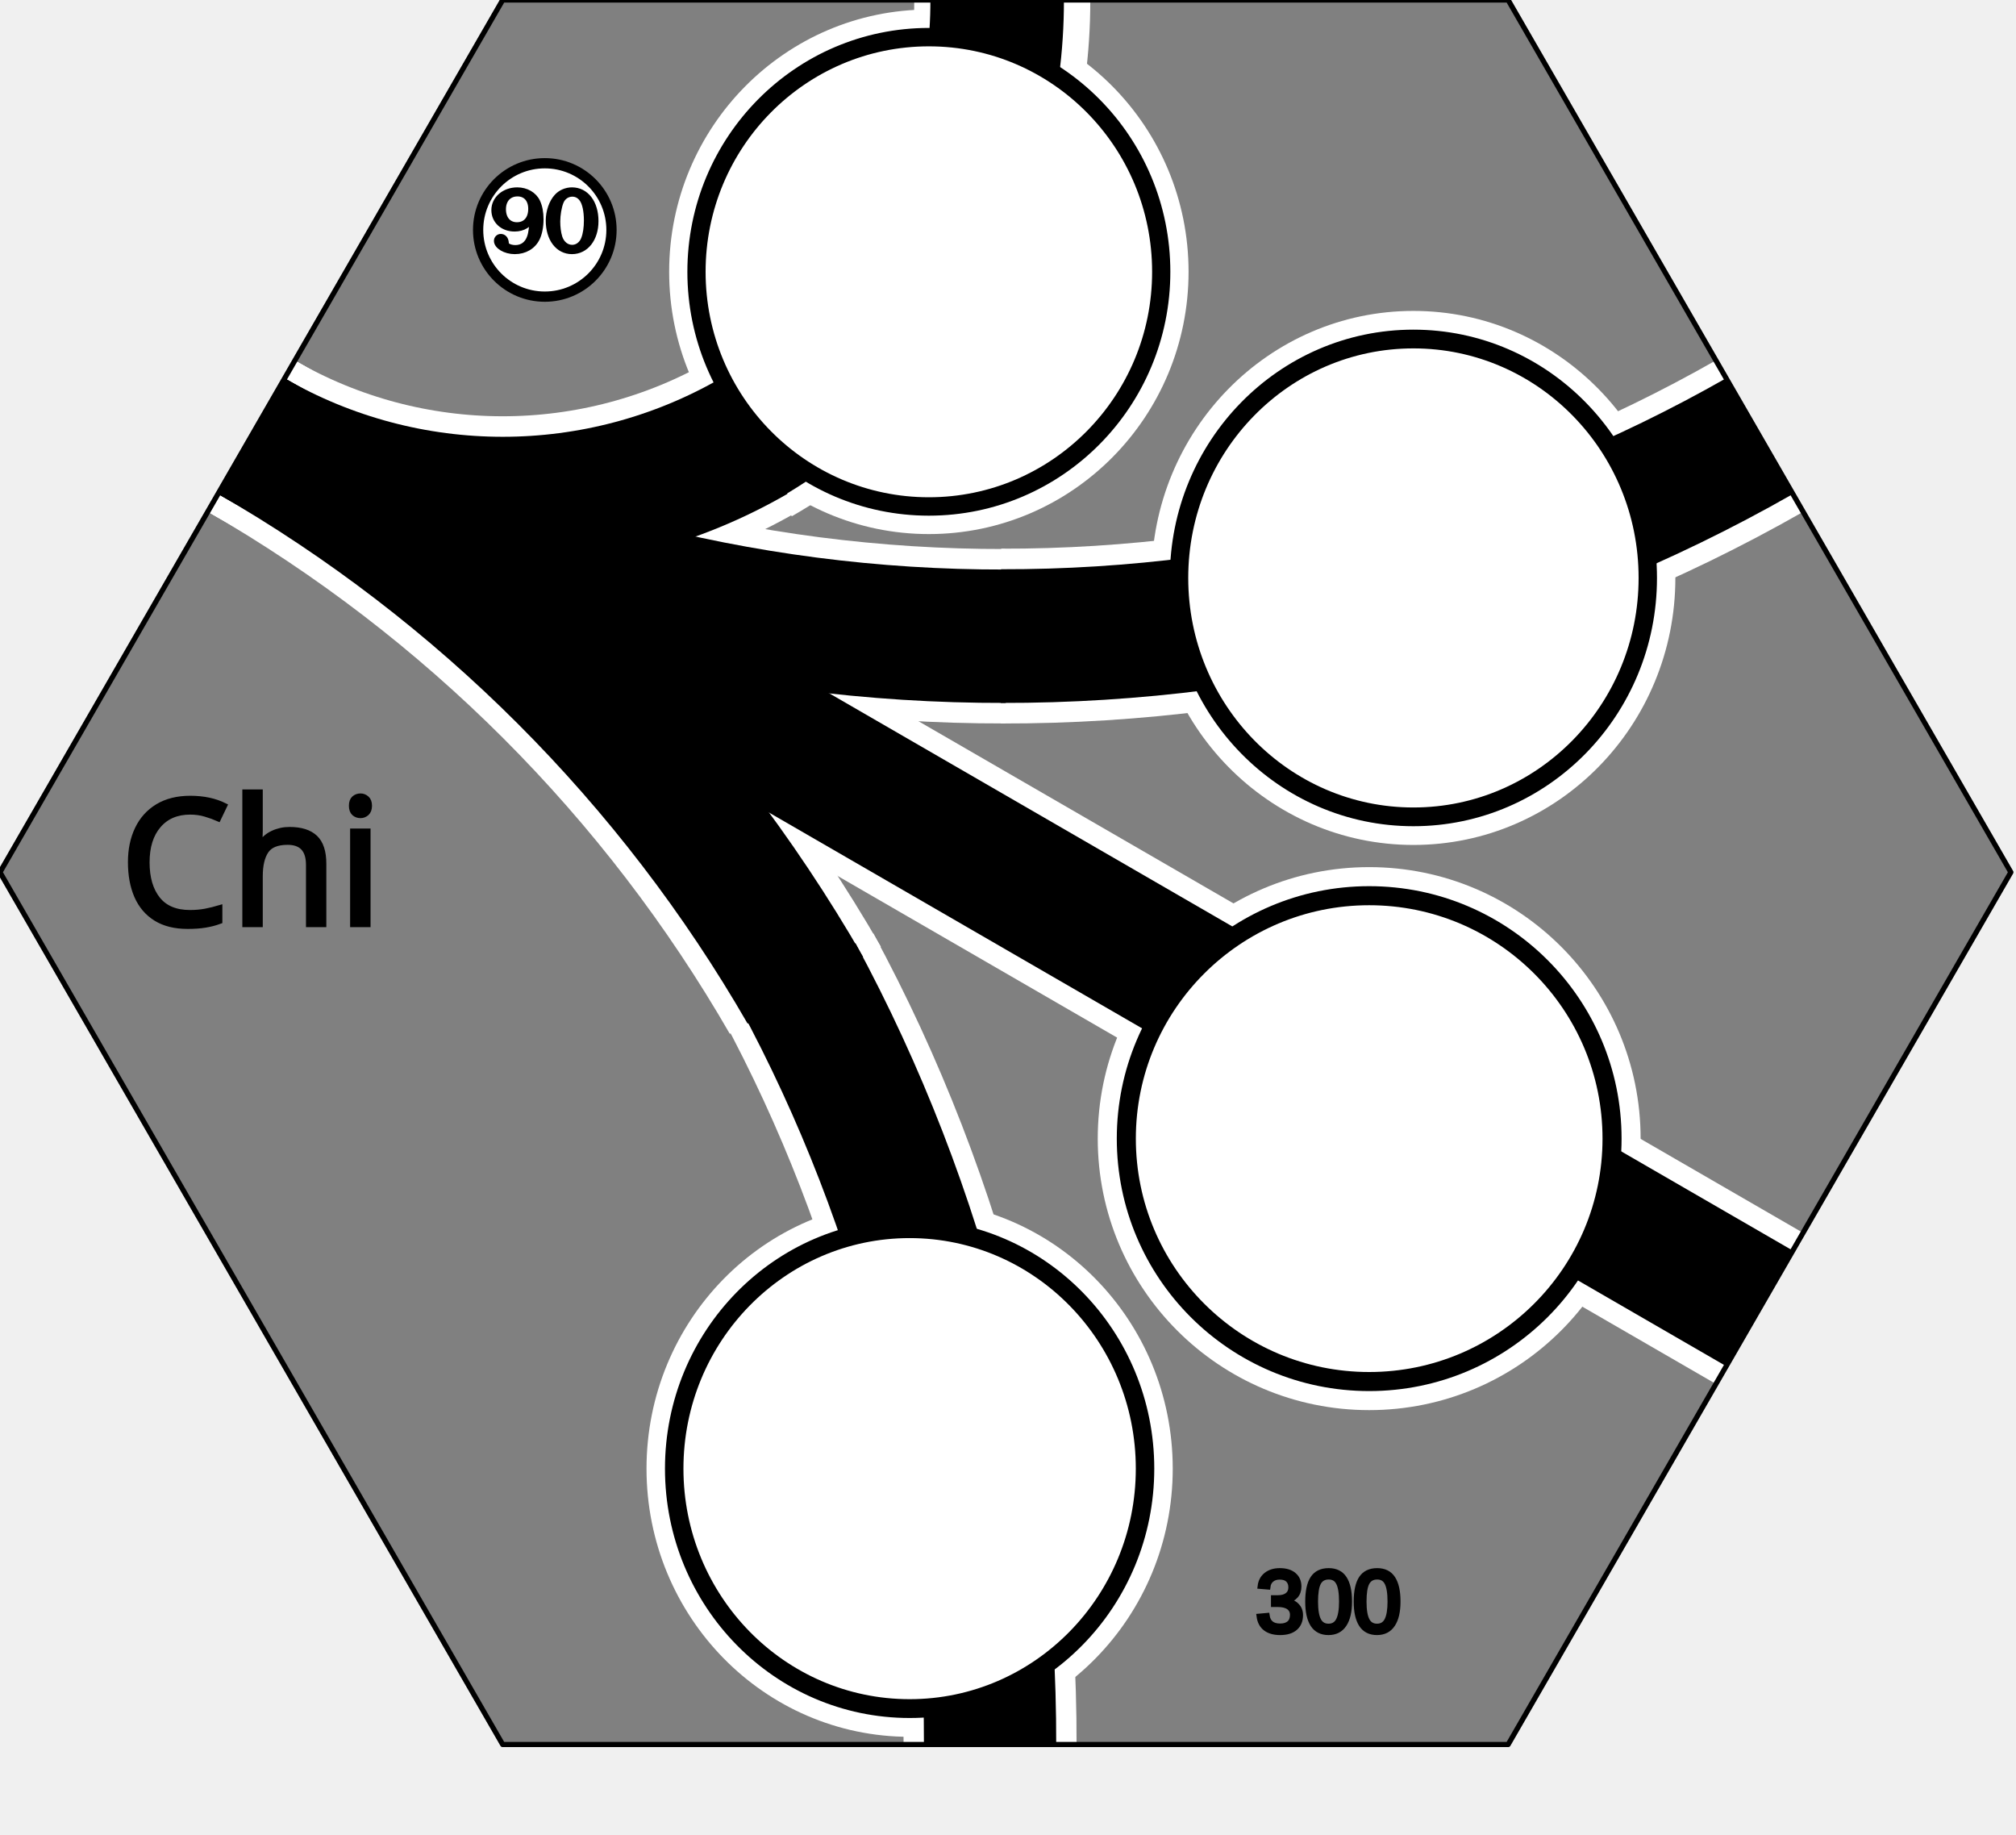
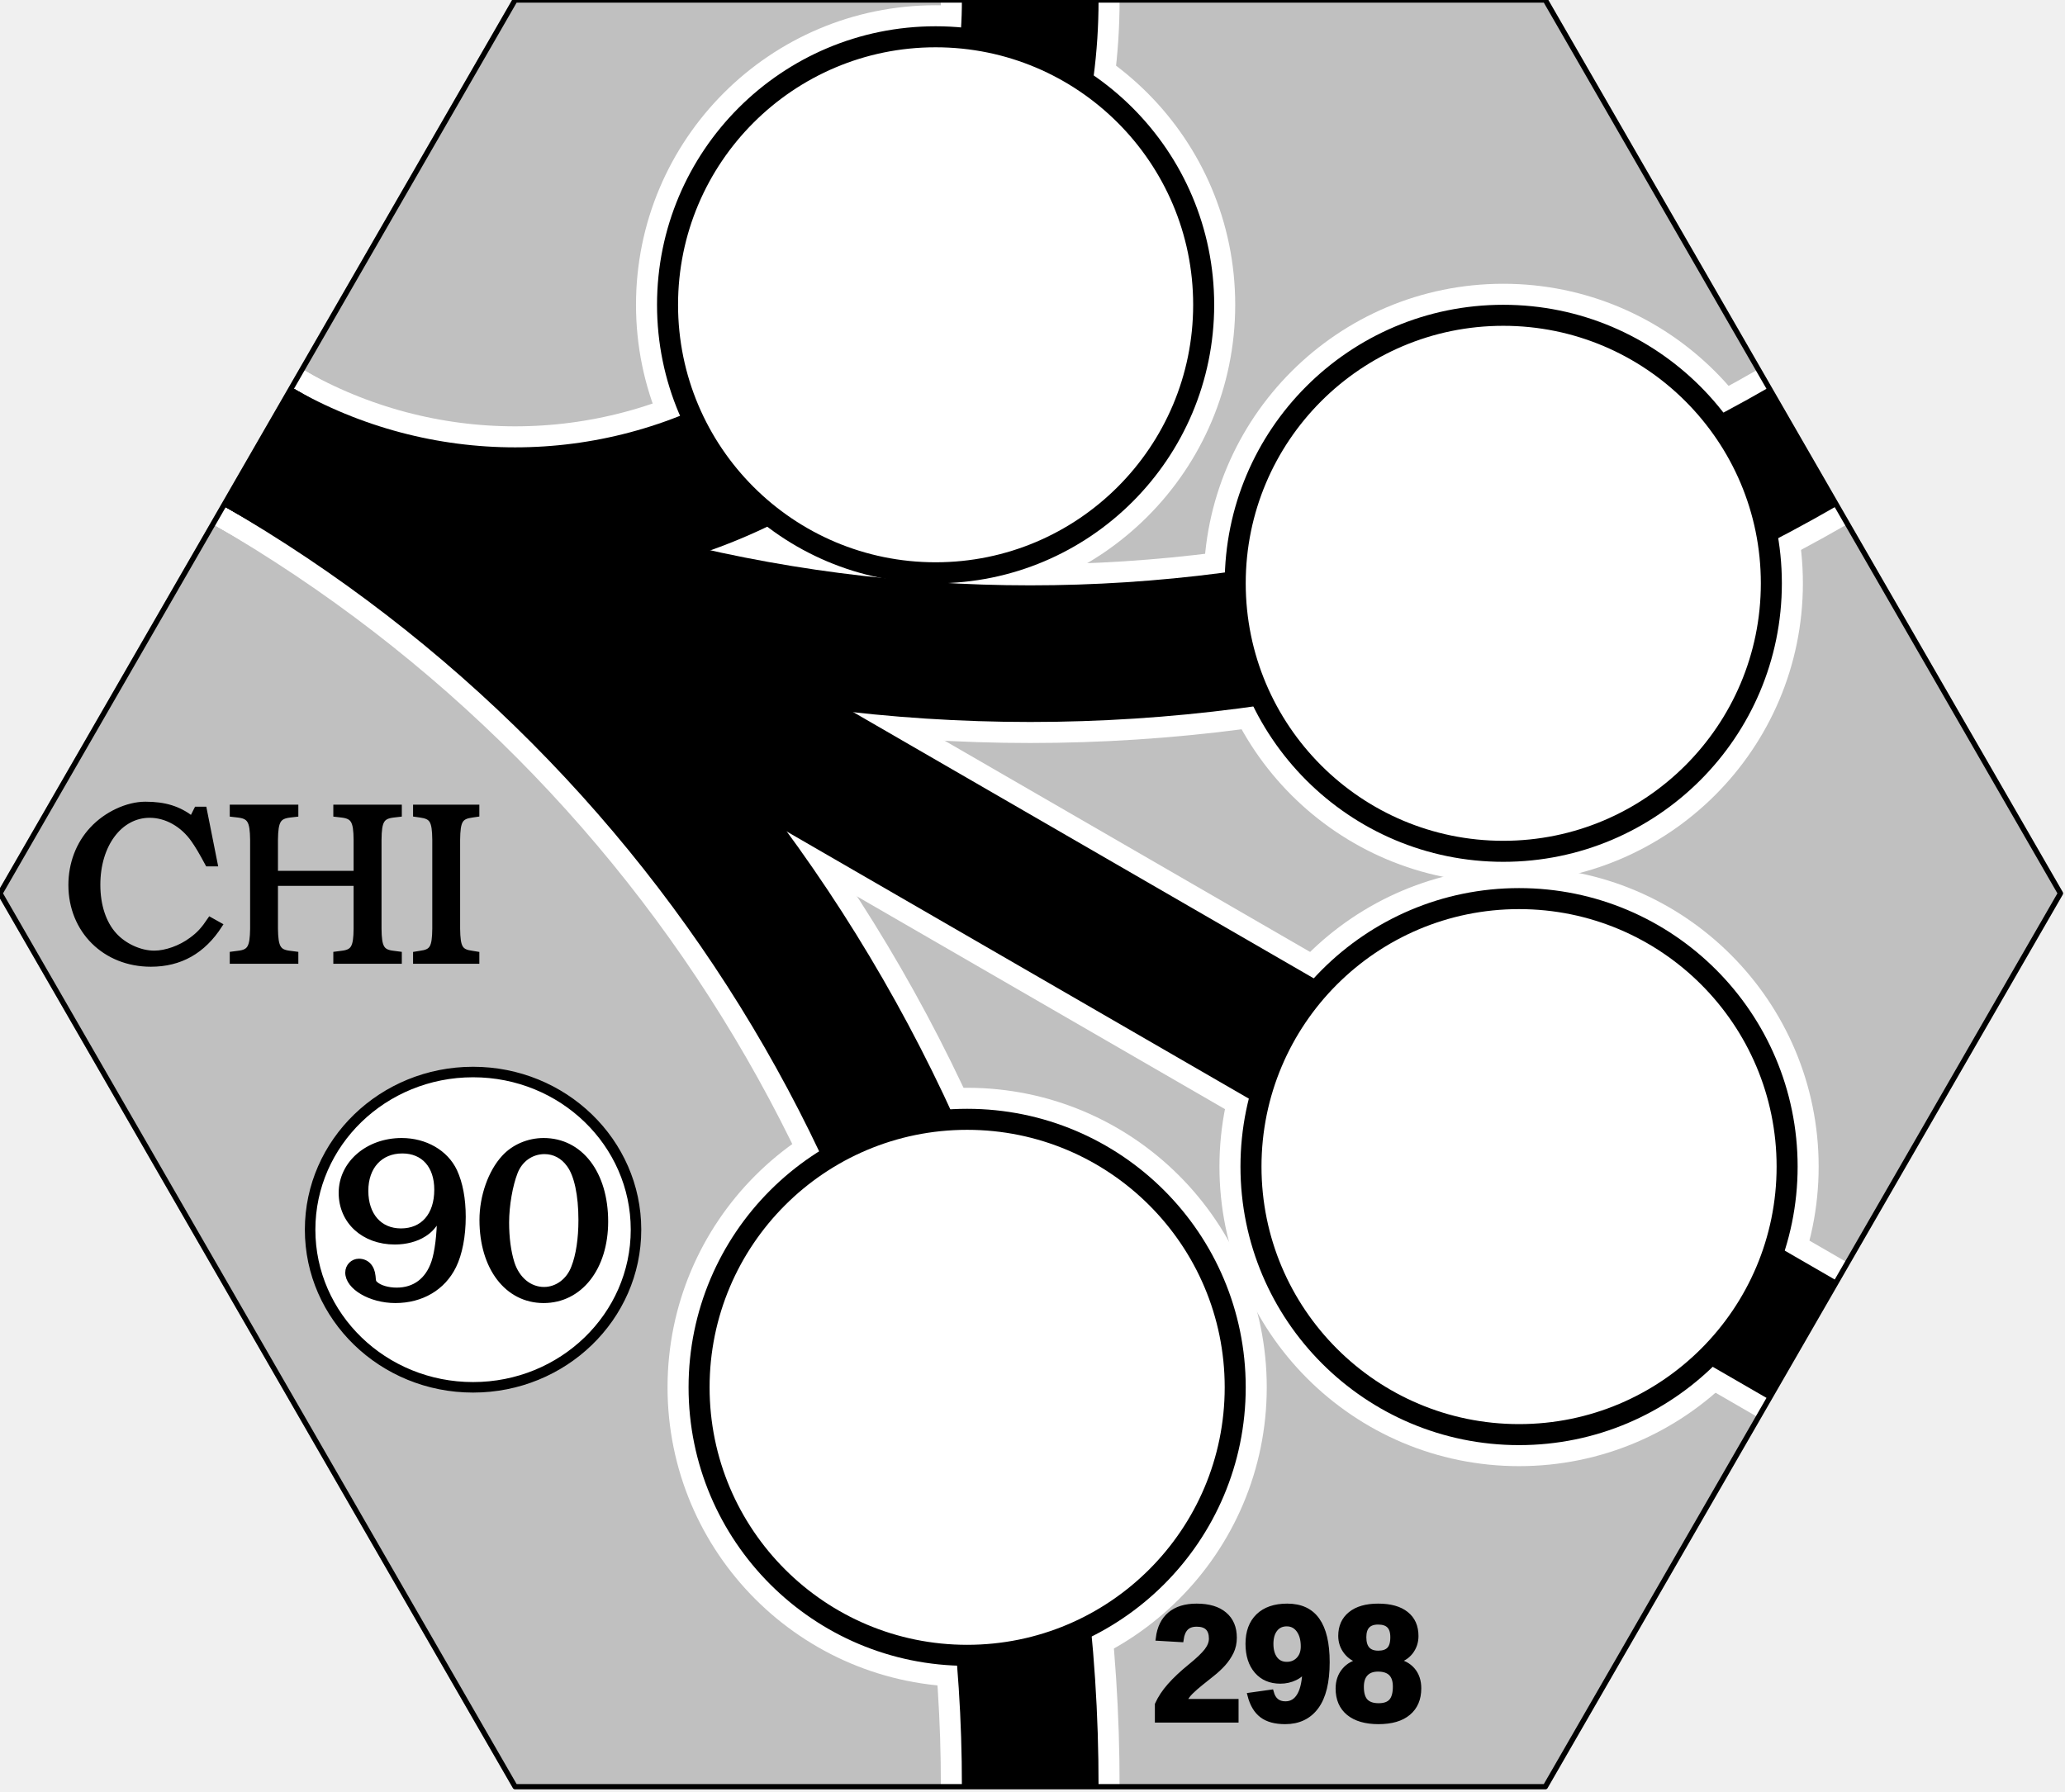
- <svg version="1.1" id="svg3496" width="393.009" height="357.5">
-   <defs id="defs3568" />
-   <path d=" M 98,0 L 294,0 L 392,170 L 294,340 L 98,340 L 0,170 Z" fill="#808080" stroke="#808080" stroke-width="1" stroke-linejoin="round" id="path3498" />
-   <text x="259" y="318" dy="0" font-size="17" id="text3500" style="font-size:17px;text-anchor:middle;fill:#000000;stroke:#000000;font-family:Arial">300</text>
-   <circle cx="183" cy="291" r="51" id="circle3502" transform="matrix(0.899866,0,0,0.9169937,12.65098,19.38906)" style="fill:#ffffff;stroke:#ffffff;stroke-width:12" />
-   <circle cx="271" cy="226" r="51" id="circle3504" transform="matrix(0.9283342,0,0,0.9283342,15.33648,12.11152)" style="fill:#ffffff;stroke:#ffffff;stroke-width:12" />
-   <circle cx="271" cy="114" r="51" id="circle3506" transform="matrix(0.8958846,0,0,0.9130123,32.75411,8.554951)" style="fill:#ffffff;stroke:#ffffff;stroke-width:12" />
-   <circle cx="183" cy="49" r="51" id="circle3508" transform="matrix(0.8882201,0,0,0.8967839,18.53187,9.031574)" style="fill:#ffffff;stroke:#ffffff;stroke-width:12" />
-   <path d="M 49,85 A 98,98 0 0,0 147,85" fill="none" stroke="#FFFFFF" stroke-width="34" stroke-linecap="butt" stroke-linejoin="round" id="path3510" />
-   <path d="M 145.801,85.747 A 99.168,98.676 0 0 0 195.385,0.16" id="path3512" style="fill:none;stroke:#ffffff;stroke-width:34.32;stroke-linecap:butt;stroke-linejoin:round" />
-   <path d="M 49,85 A 294,294 0 0,0 196,124" fill="none" stroke="#FFFFFF" stroke-width="34" stroke-linecap="butt" stroke-linejoin="round" id="path3514" />
-   <path d="M 195.132,123.972 A 295.651,293.574 0 0 0 342.958,85.028" id="path3516" style="fill:none;stroke:#ffffff;stroke-width:34.071;stroke-linecap:butt;stroke-linejoin:round" />
-   <path d="M 157,193 A 294,294 0 0,0 49,85" fill="none" stroke="#FFFFFF" stroke-width="34" stroke-linecap="butt" stroke-linejoin="round" id="path3518" />
-   <path d="M 193.009,340.08 A 283.221,300.236 0 0 0 155.439,189.962" id="path3520" style="fill:none;stroke:#ffffff;stroke-width:33.723;stroke-linecap:butt;stroke-linejoin:round" />
-   <path d="M 49,85 L 343,255" fill="none" stroke="#FFFFFF" stroke-width="34" stroke-linecap="butt" stroke-linejoin="round" id="path3522" />
-   <path d="M 49,85 A 98,98 0 0,0 147,85" fill="none" stroke="#000000" stroke-width="26" stroke-linecap="butt" stroke-linejoin="round" id="path3524" />
-   <path d="M 145.653,85.664 A 97.478,98.749 0 0 0 194.392,0.015" id="path3526" style="fill:none;stroke:#000000;stroke-width:26.03;stroke-linecap:butt;stroke-linejoin:round" />
-   <path d="M 49,85 A 294,294 0 0,0 196,124" fill="none" stroke="#000000" stroke-width="26" stroke-linecap="butt" stroke-linejoin="round" id="path3528" />
-   <path d="M 195.132,123.972 A 295.651,293.574 0 0 0 342.958,85.028" id="path3530" style="fill:none;stroke:#000000;stroke-width:26.054;stroke-linecap:butt;stroke-linejoin:round" />
-   <path d="M 157,193 A 294,294 0 0,0 49,85" fill="none" stroke="#000000" stroke-width="26" stroke-linecap="butt" stroke-linejoin="round" id="path3532" />
-   <path d="M 193.009,340.08 A 283.221,300.236 0 0 0 155.439,189.962" id="path3534" style="fill:none;stroke:#000000;stroke-width:25.788;stroke-linecap:butt;stroke-linejoin:round" />
-   <path d="M 49,85 L 343,255" fill="none" stroke="#000000" stroke-width="26" stroke-linecap="butt" stroke-linejoin="round" id="path3536" />
-   <circle cx="183" cy="291" r="51" id="circle3538" transform="matrix(0.899866,0,0,0.9169937,12.65098,19.38906)" style="fill:#ffffff;stroke:#000000;stroke-width:4" />
-   <ellipse rx="13" ry="13" cx="123" cy="43" id="ellipse3540" transform="translate(-16.79369,1.815534)" style="fill:#ffffff;stroke:#000000;stroke-width:2;stroke-linejoin:round" />
-   <text x="106.206" y="48.816" dy="0" font-size="17" id="text3542" style="font-size:17px;text-anchor:middle;fill:#000000;stroke:#000000;font-family:Bookman Old Style">90</text>
-   <circle cx="271" cy="226" r="51" id="circle3544" transform="matrix(0.9283342,0,0,0.9283342,15.33648,12.11152)" style="fill:#ffffff;stroke:#000000;stroke-width:4" />
-   <circle cx="271" cy="114" r="51" id="circle3550" transform="matrix(0.8958846,0,0,0.9130123,32.75411,8.554951)" style="fill:#ffffff;stroke:#000000;stroke-width:4" />
-   <circle cx="183" cy="49" r="51" id="circle3556" transform="matrix(0.8882201,0,0,0.8967839,18.53187,9.031574)" style="fill:#ffffff;stroke:#000000;stroke-width:4" />
-   <text x="49" y="170" dy="0.3em" fill="#000000" stroke="#000000" text-anchor="middle" font-family="TimpaniHeavy" font-size="34" id="text3562">Chi</text>
-   <path d=" M 98,0 L 294,0 L 392,170 L 294,340 L 98,340 L 0,170 Z" fill="none" stroke="black" stroke-width="1" stroke-linejoin="round" id="path3564" />
+ <svg xmlns="http://www.w3.org/2000/svg" version="1.1">
+   <path d=" M 98,0 L 294,0 L 392,170 L 294,340 L 98,340 L 0,170 Z" fill="#C0C0C0" stroke="#C0C0C0" stroke-width="1" stroke-linejoin="round" />
+   <text x="245" y="318" dy="0.3em" fill="#000000" stroke="#000000" text-anchor="middle" font-family="Arial" font-size="31" font-weight="bold">298</text>
+   <path d="M 49,85 L 343,255" fill="none" stroke="#FFFFFF" stroke-width="34" stroke-linecap="butt" stroke-linejoin="round" />
+   <path d="M 196,340 A 294,294 0 0,0 49,85" fill="none" stroke="#FFFFFF" stroke-width="34" stroke-linecap="butt" stroke-linejoin="round" />
+   <path d="M 49,85 A 294,294 0 0,0 343,85" fill="none" stroke="#FFFFFF" stroke-width="34" stroke-linecap="butt" stroke-linejoin="round" />
+   <path d="M 49,85 A 98,98 0 0,0 196,0" fill="none" stroke="#FFFFFF" stroke-width="34" stroke-linecap="butt" stroke-linejoin="round" />
+   <circle cx="178" cy="58" r="51" fill="#FFFFFF" stroke="#FFFFFF" stroke-width="12" />
+   <circle cx="286" cy="111" r="51" fill="#FFFFFF" stroke="#FFFFFF" stroke-width="12" />
+   <circle cx="289" cy="222" r="51" fill="#FFFFFF" stroke="#FFFFFF" stroke-width="12" />
+   <circle cx="184" cy="264" r="51" fill="#FFFFFF" stroke="#FFFFFF" stroke-width="12" />
+   <path d="M 49,85 L 343,255" fill="none" stroke="#000000" stroke-width="26" stroke-linecap="butt" stroke-linejoin="round" />
+   <path d="M 196,340 A 294,294 0 0,0 49,85" fill="none" stroke="#000000" stroke-width="26" stroke-linecap="butt" stroke-linejoin="round" />
+   <path d="M 49,85 A 294,294 0 0,0 343,85" fill="none" stroke="#000000" stroke-width="26" stroke-linecap="butt" stroke-linejoin="round" />
+   <path d="M 49,85 A 98,98 0 0,0 196,0" fill="none" stroke="#000000" stroke-width="26" stroke-linecap="butt" stroke-linejoin="round" />
+   <circle cx="178" cy="58" r="51" fill="#FFFFFF" stroke="#000000" stroke-width="4" />
+   <circle cx="286" cy="111" r="51" fill="#FFFFFF" stroke="#000000" stroke-width="4" />
+   <circle cx="289" cy="222" r="51" fill="#FFFFFF" stroke="#000000" stroke-width="4" />
+   <circle cx="184" cy="264" r="51" fill="#FFFFFF" stroke="#000000" stroke-width="4" />
+   <ellipse rx="31" ry="30" cx="90" cy="234" fill="#FFFFFF" stroke="#000000" stroke-width="2" stroke-linejoin="round" />
+   <text x="90" y="234" dy="0.3em" fill="#000000" stroke="#000000" text-anchor="middle" font-family="Bookman Old Style" font-size="43">90</text>
+   <text x="52" y="170" dy="0.3em" fill="#000000" stroke="#000000" text-anchor="middle" font-family="Bookman Old Style" font-size="43">CHI</text>
+   <path d=" M 98,0 L 294,0 L 392,170 L 294,340 L 98,340 L 0,170 Z" fill="none" stroke="black" stroke-width="1" stroke-linejoin="round" />
</svg>
